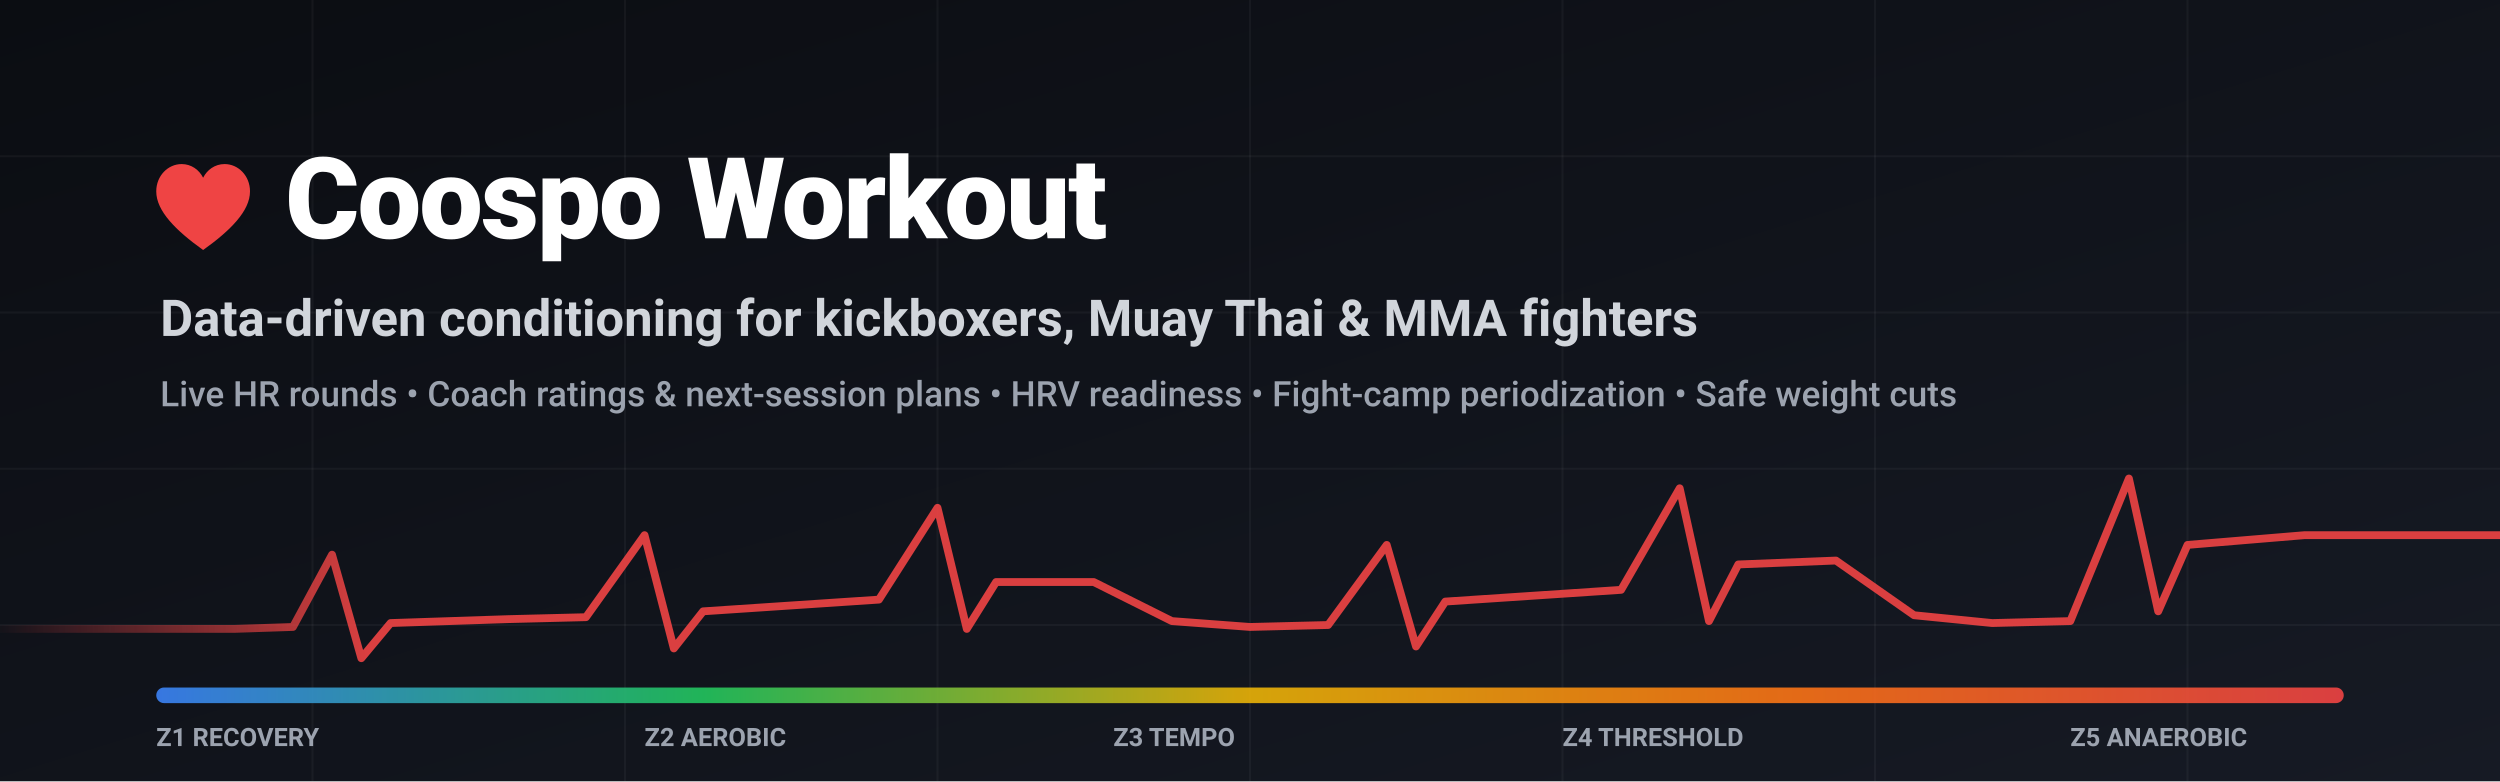
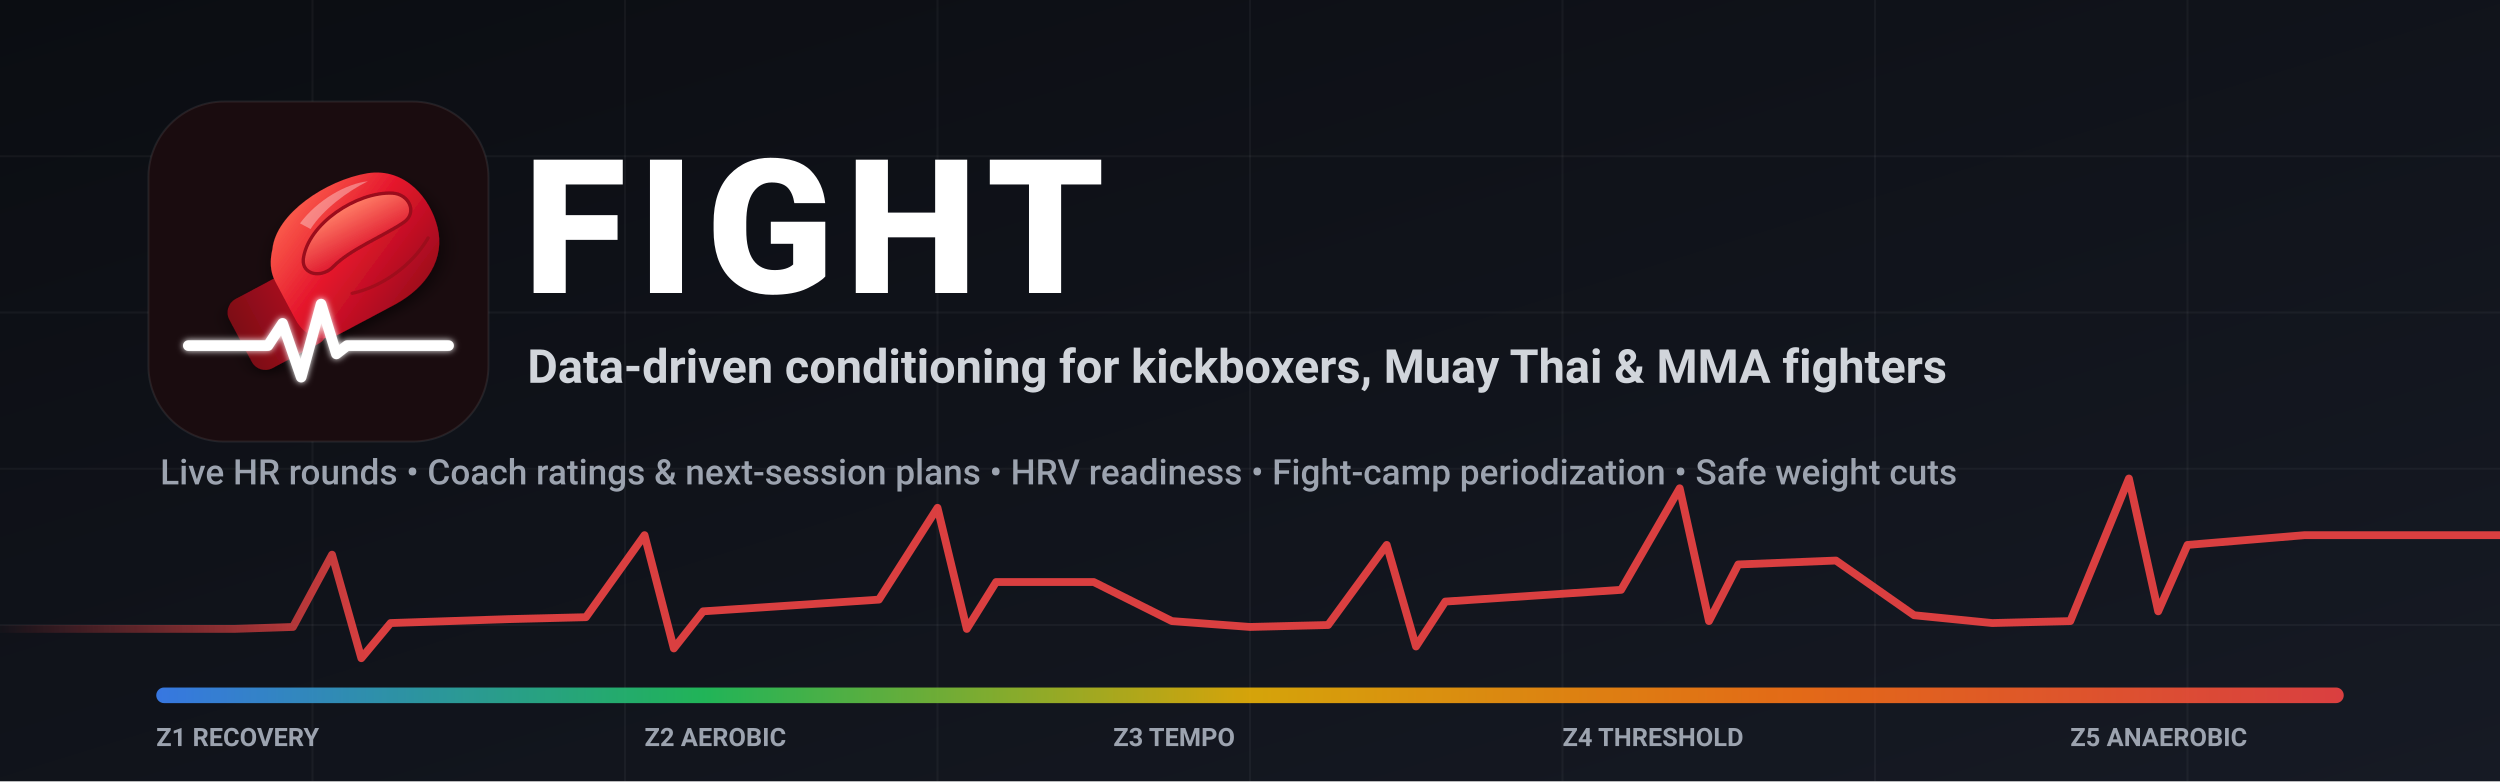
- <svg xmlns="http://www.w3.org/2000/svg" viewBox="0 0 1280 400" width="1280" height="400" role="img" aria-label="Coospo Workout — data-driven conditioning for fighters">
+ <svg xmlns="http://www.w3.org/2000/svg" viewBox="0 0 1280 400" width="1280" height="400" role="img" aria-label="FIGHT — data-driven conditioning for fighters">
  <defs>
    <linearGradient id="bg" x1="0" y1="0" x2="1" y2="1">
      <stop offset="0" stop-color="#0b0d12" />
      <stop offset="1" stop-color="#161a24" />
    </linearGradient>
    <linearGradient id="zones" x1="0" y1="0" x2="1" y2="0">
      <stop offset="0" stop-color="#3b82f6" />
      <stop offset="0.25" stop-color="#22c55e" />
      <stop offset="0.5" stop-color="#eab308" />
      <stop offset="0.75" stop-color="#f97316" />
      <stop offset="1" stop-color="#ef4444" />
    </linearGradient>
    <linearGradient id="fade" x1="0" y1="0" x2="1" y2="0">
      <stop offset="0" stop-color="#ef4444" stop-opacity="0" />
      <stop offset="0.15" stop-color="#ef4444" stop-opacity="1" />
      <stop offset="1" stop-color="#ef4444" stop-opacity="1" />
    </linearGradient>
+     <linearGradient id="lg-glove" x1="0.1" y1="0" x2="0.7" y2="1">
+       <stop offset="0" stop-color="#ff6a52" />
+       <stop offset="0.5" stop-color="#e5162c" />
+       <stop offset="1" stop-color="#a00a1d" />
+     </linearGradient>
+     <linearGradient id="lg-thumb" x1="0" y1="0" x2="0" y2="1">
+       <stop offset="0" stop-color="#ff7d66" />
+       <stop offset="1" stop-color="#e01a2f" />
+     </linearGradient>
+     <linearGradient id="lg-cuff" x1="0" y1="0" x2="1" y2="0">
+       <stop offset="0" stop-color="#7d0716" />
+       <stop offset="1" stop-color="#b30d22" />
+     </linearGradient>
+     <filter id="lg-glow" x="-10%" y="-30%" width="120%" height="160%">
+       <feGaussianBlur stdDeviation="9" result="b" />
+       <feMerge>
+         <feMergeNode in="b" />
+         <feMergeNode in="SourceGraphic" />
+       </feMerge>
+     </filter>
+     <filter id="lg-shadow" x="-20%" y="-20%" width="140%" height="140%">
+       <feDropShadow dx="0" dy="18" stdDeviation="22" flood-color="#000" flood-opacity="0.55" />
+     </filter>
  </defs>
  <rect width="1280" height="400" fill="url(#bg)" />
  <g stroke="#ffffff" stroke-opacity="0.04">
    <path d="M0 80H1280M0 160H1280M0 240H1280M0 320H1280" />
    <path d="M160 0V400M320 0V400M480 0V400M640 0V400M800 0V400M960 0V400M1120 0V400" />
  </g>
  <path d="M0 322 L120 322 L150 321 L170 284 L185 337 L200 319 L260 317            L300 316 L330 274 L345 332 L360 313 L420 309 L450 307 L480 260 L495 322 L510 298            L560 298 L600 318 L640 321            L680 320 L710 279 L725 331 L740 308 L800 304 L830 302 L860 250 L875 318 L890 289            L940 287 L980 315 L1020 319 L1060 318 L1090 245 L1105 313 L1120 279 L1180 274 L1280 274" fill="none" stroke="url(#fade)" stroke-width="4" stroke-linejoin="round" stroke-linecap="round" opacity="0.9" />
  <rect x="80" y="352" width="1120" height="8" rx="4" fill="url(#zones)" opacity="0.9" />
  <g font-family="-apple-system, 'SF Pro Display', 'Segoe UI', Roboto, Helvetica, Arial, sans-serif" font-size="13" fill="#9ca3af" font-weight="600">
    <text x="80" y="382">Z1 RECOVERY</text>
    <text x="330" y="382">Z2 AEROBIC</text>
    <text x="570" y="382">Z3 TEMPO</text>
    <text x="800" y="382">Z4 THRESHOLD</text>
    <text x="1060" y="382">Z5 ANAEROBIC</text>
  </g>
  <g font-family="-apple-system, 'SF Pro Display', 'Segoe UI', Roboto, Helvetica, Arial, sans-serif">
-     <g transform="translate(80 86)">
-       <path d="M24 42 C10 32 0 22 0 12 C0 4 6 -2 13 -2 C18 -2 22 1 24 5 C26 1 30 -2 35 -2 C42 -2 48 4 48 12 C48 22 38 32 24 42 Z" fill="#ef4444" />
+     <g transform="translate(76 52) scale(0.17)">
+       <rect width="1024" height="1024" rx="228" fill="#1a0c0f" stroke="#ffffff" stroke-opacity="0.08" stroke-width="6" />
+       <g transform="translate(28 34) rotate(-28 540 500)" filter="url(#lg-shadow)">
+         <rect x="196" y="410" width="250" height="236" rx="46" fill="url(#lg-cuff)" />
+         <path d="M410 330              C470 240 650 222 770 262              C880 300 902 420 880 505              C858 595 772 650 655 650              L470 650              C410 650 372 610 372 548              L372 420              C372 385 388 355 410 330 Z" fill="url(#lg-glove)" />
+         <path d="M478 400              C540 312 716 296 808 350              C852 376 848 438 798 444              C722 452 616 440 548 462              C500 478 452 440 478 400 Z" fill="url(#lg-thumb)" stroke="#9a0a1b" stroke-width="10" stroke-linejoin="round" />
+         <path d="M520 300 C600 262 700 260 760 284 C690 282 600 296 540 330 Z" fill="#ffffff" opacity="0.35" />
+         <path d="M560 560 C650 585 760 570 840 520" fill="none" stroke="#8a0819" stroke-width="10" stroke-linecap="round" opacity="0.55" />
+       </g>
+       <path d="M120 735 L360 735 L404 668 L460 830 L520 610 L566 760 L598 735 L904 735" fill="none" stroke="#ffffff" stroke-width="32" stroke-linecap="round" stroke-linejoin="round" filter="url(#lg-glow)" />
    </g>
-     <text x="146" y="122" font-size="58" font-weight="800" fill="#ffffff" letter-spacing="-1">Coospo Workout</text>
-     <text x="82" y="172" font-size="26" font-weight="600" fill="#d1d5db">Data-driven conditioning for kickboxers, Muay Thai &amp; MMA fighters</text>
-     <text x="82" y="208" font-size="18" font-weight="500" fill="#9ca3af">Live HR rounds • Coach ratings &amp; next-session plans • HRV readiness • Fight-camp periodization • Safe weight cuts</text>
+     <text x="268" y="150" font-size="96" font-weight="900" fill="#ffffff" letter-spacing="6">FIGHT</text>
+     <text x="270" y="196" font-size="24" font-weight="600" fill="#d1d5db">Data-driven conditioning for kickboxers, Muay Thai &amp; MMA fighters</text>
+     <text x="82" y="248" font-size="18" font-weight="500" fill="#9ca3af">Live HR rounds • Coach ratings &amp; next-session plans • HRV readiness • Fight-camp periodization • Safe weight cuts</text>
  </g>
</svg>
